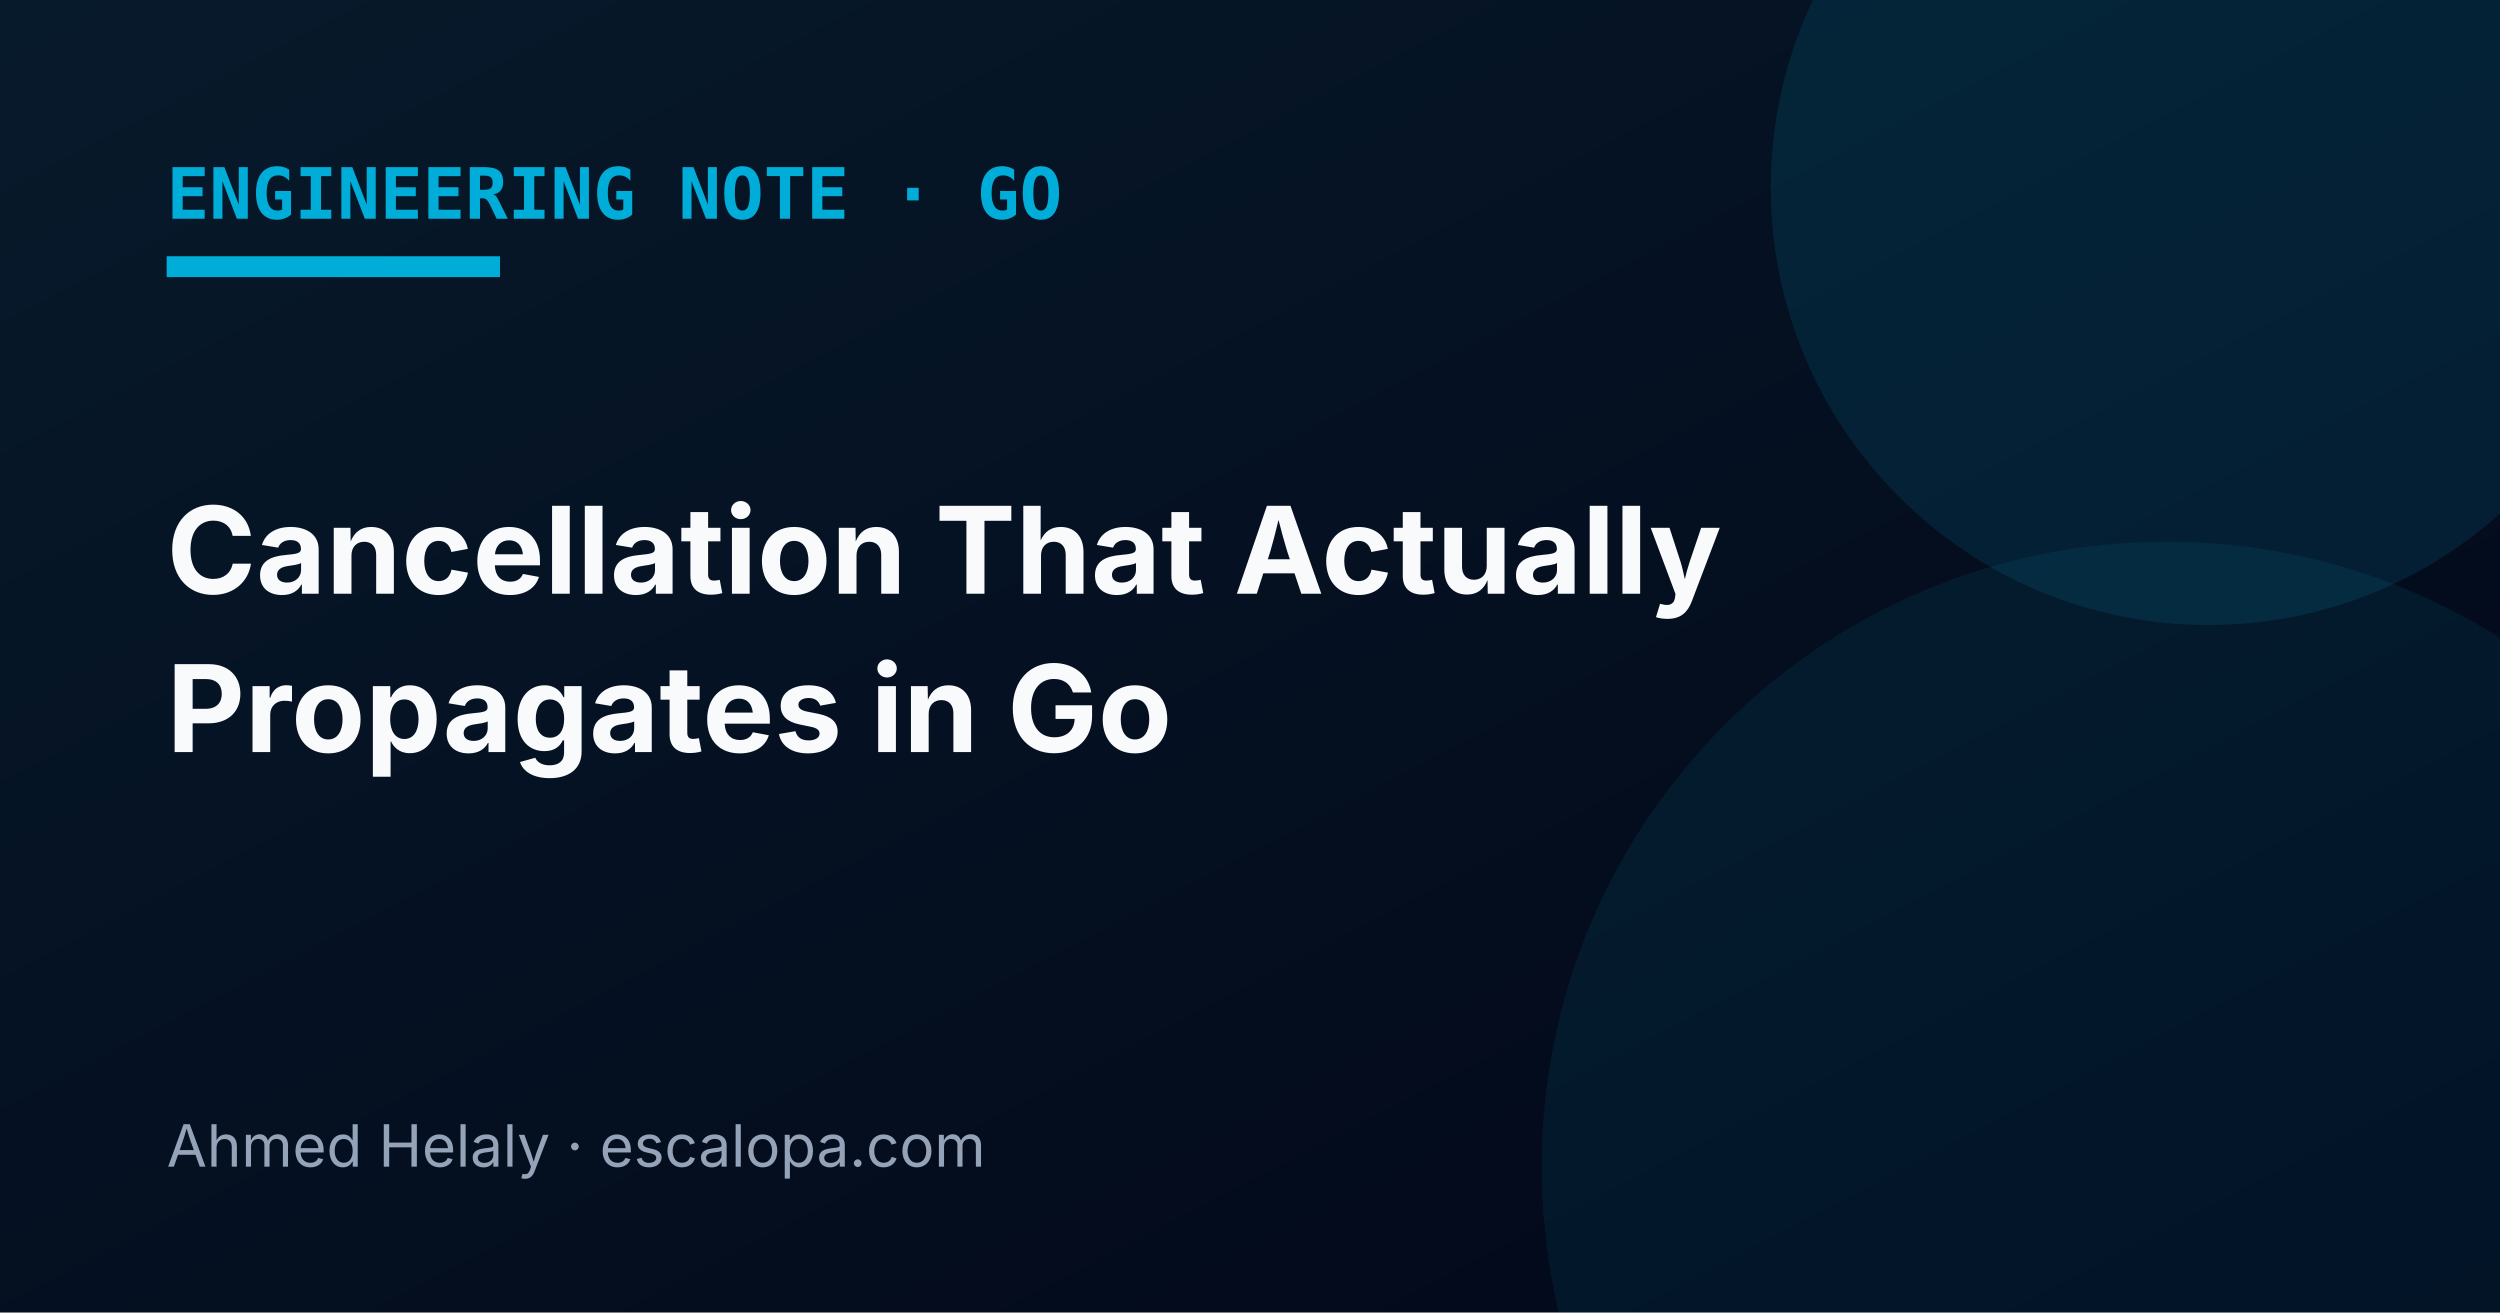
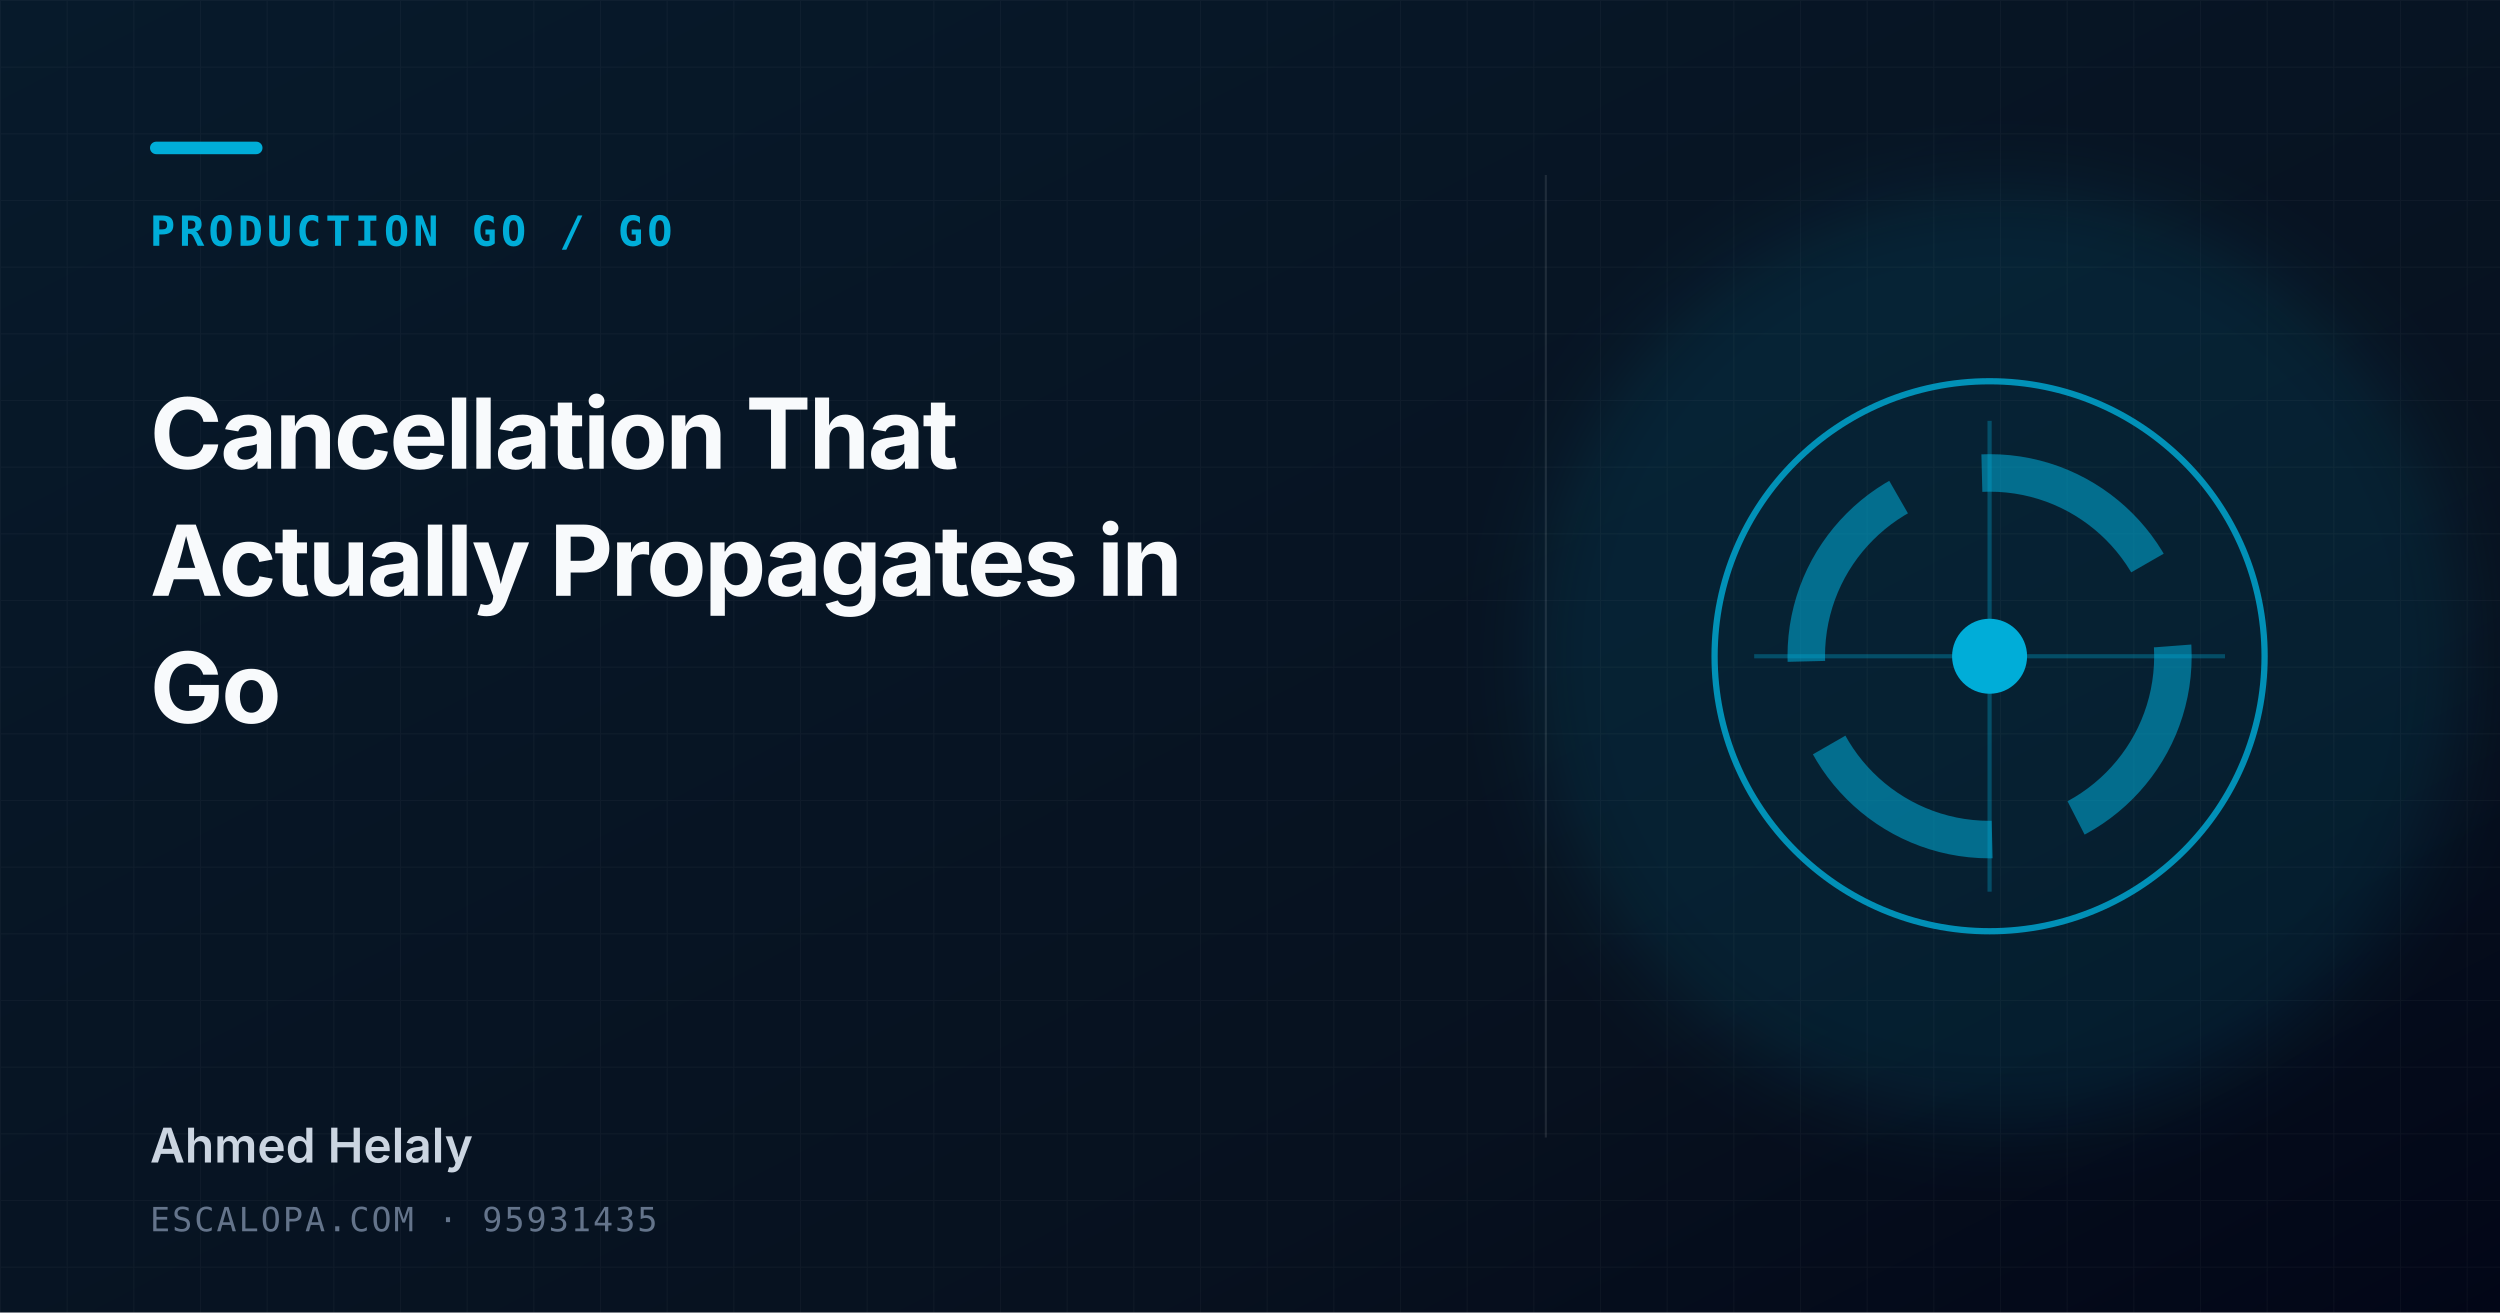
<svg xmlns="http://www.w3.org/2000/svg" width="1200" height="630" viewBox="0 0 1200 630" role="img" aria-label="Cancellation That Actually Propagates in Go">
  <defs>
    <linearGradient id="g" x1="0" y1="0" x2="1" y2="1">
      <stop stop-color="#071a2b" />
+       <stop offset=".72" stop-color="#07111f" />
      <stop offset="1" stop-color="#020617" />
    </linearGradient>
+     <pattern id="grid" width="32" height="32" patternUnits="userSpaceOnUse">
+       <path d="M32 0H0v32" fill="none" stroke="#fff" stroke-width="1" opacity=".035" />
+     </pattern>
+     <filter id="glow">
+       <feGaussianBlur stdDeviation="18" />
+     </filter>
  </defs>
  <rect width="1200" height="630" fill="url(#g)" />
-   <circle cx="1060" cy="90" r="210" fill="#00add8" opacity=".12" />
-   <circle cx="1040" cy="560" r="300" fill="#00add8" opacity=".08" />
-   <path d="M80 128h160" stroke="#00add8" stroke-width="10" />
-   <text x="80" y="105" fill="#00add8" font-family="ui-monospace,monospace" font-size="34" font-weight="700">ENGINEERING NOTE · GO</text>
-   <text x="80" y="285" fill="#f8fafc" font-family="Inter,Arial,sans-serif" font-size="58" font-weight="700">
-     <tspan x="80">Cancellation That Actually</tspan>
-     <tspan x="80" dy="76">Propagates in Go</tspan>
+   <rect width="1200" height="630" fill="url(#grid)" />
+   <circle cx="960" cy="315" r="225" fill="#00add8" opacity=".10" filter="url(#glow)" />
+   <path d="M742 84v462" stroke="#fff" stroke-width="1" opacity=".1" />
+   <rect x="72" y="68" width="54" height="6" rx="3" fill="#00add8" />
+   <text x="72" y="118" fill="#00add8" font-family="ui-monospace,SFMono-Regular,monospace" font-size="20" font-weight="700" letter-spacing="2">PRODUCTION GO / GO</text>
+   <text x="72" y="225" fill="#f8fafc" font-family="Inter,Arial,sans-serif" font-size="47" font-weight="720" letter-spacing="-1">
+     <tspan x="72" dy="0">Cancellation That</tspan>
+     <tspan x="72" dy="61">Actually Propagates in</tspan>
+     <tspan x="72" dy="61">Go</tspan>
  </text>
-   <text x="80" y="560" fill="#94a3b8" font-family="Inter,Arial,sans-serif" font-size="28">Ahmed Helaly · escalopa.com</text>
+   <circle cx="955" cy="315" r="132" fill="none" stroke="#00add8" stroke-width="3" opacity=".8" />
+   <circle cx="955" cy="315" r="88" fill="none" stroke="#00add8" stroke-width="18" stroke-dasharray="95 42" opacity=".55" />
+   <path d="M842 315h226M955 202v226" stroke="#00add8" stroke-width="2" opacity=".32" />
+   <circle cx="955" cy="315" r="18" fill="#00add8" />
+   <text x="72" y="558" fill="#cbd5e1" font-family="Inter,Arial,sans-serif" font-size="23" font-weight="600">Ahmed Helaly</text>
+   <text x="72" y="591" fill="#64748b" font-family="ui-monospace,SFMono-Regular,monospace" font-size="16" letter-spacing="1">ESCALOPA.COM  ·  95931435</text>
</svg>
